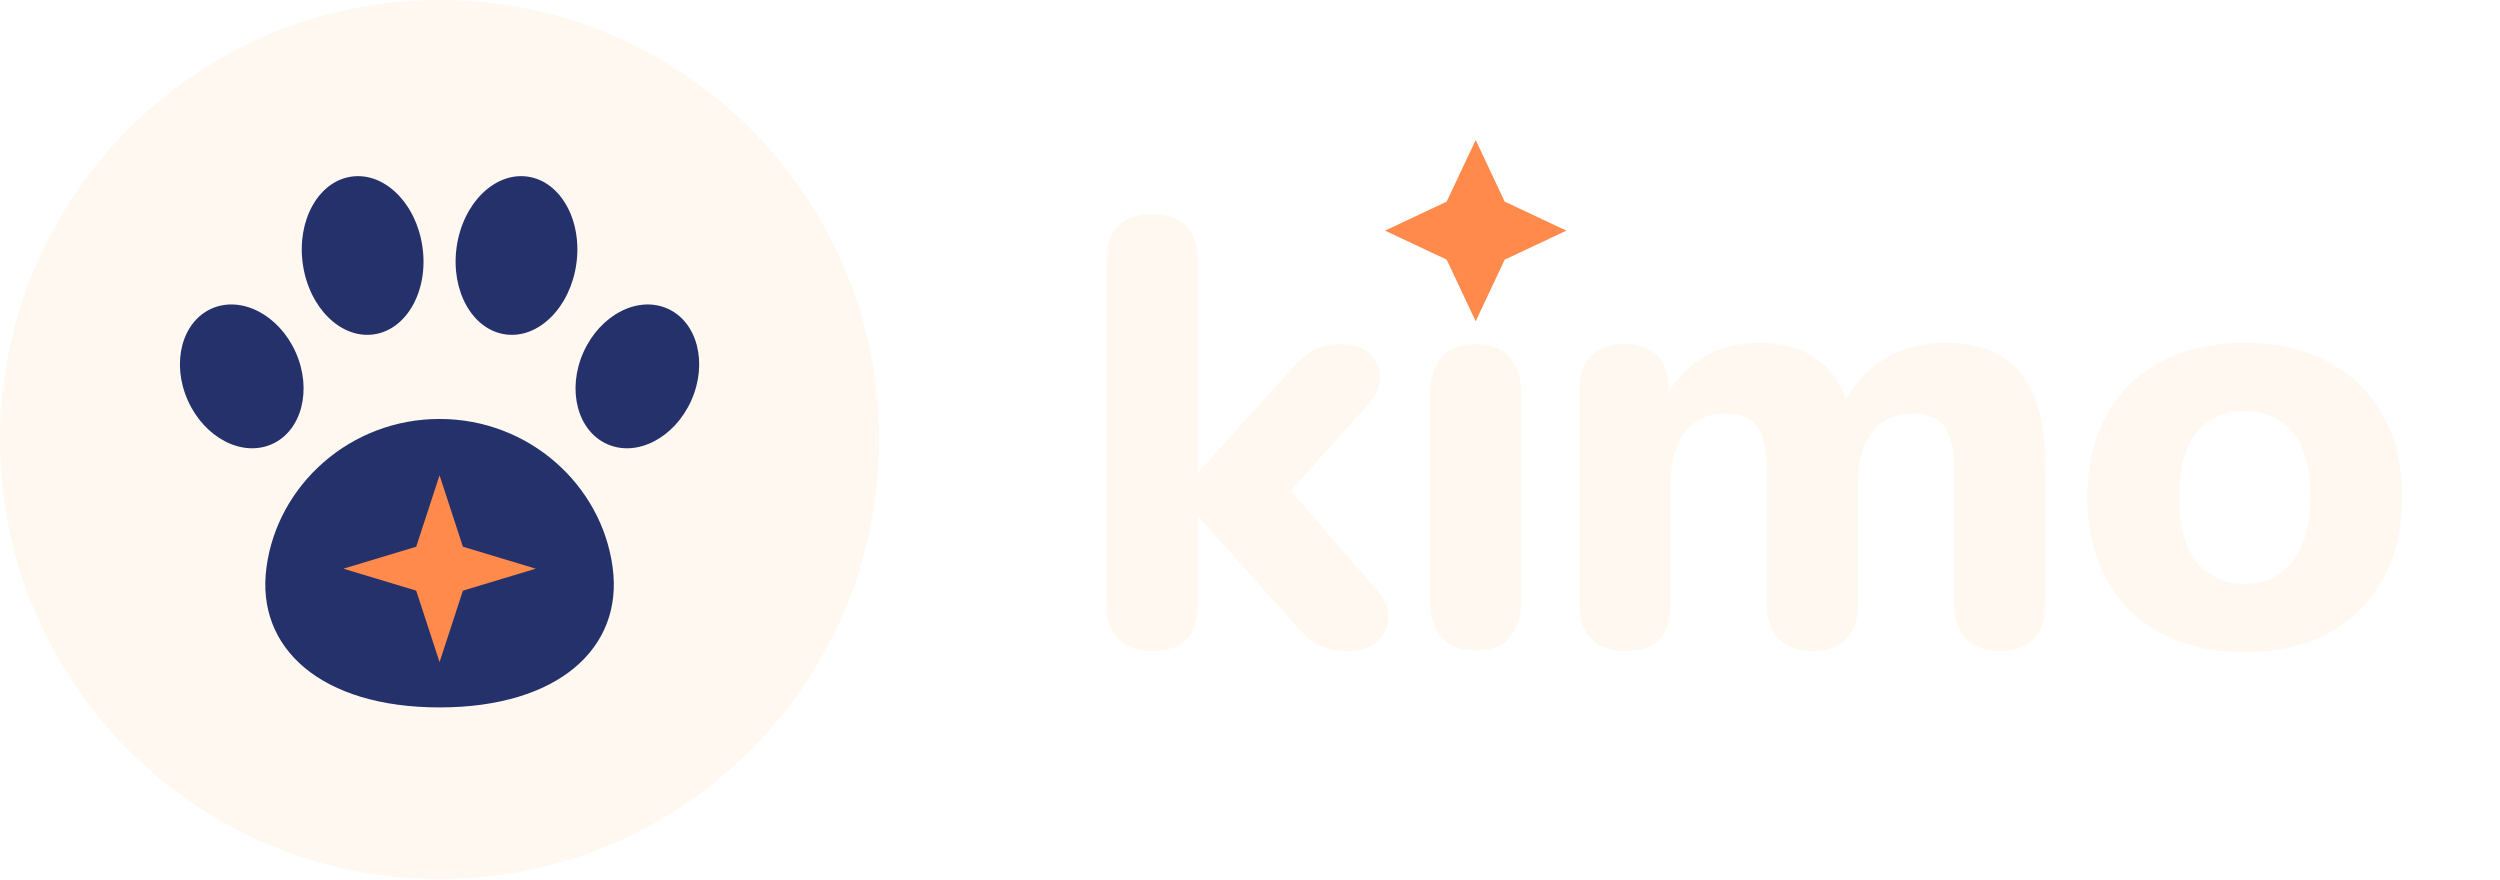
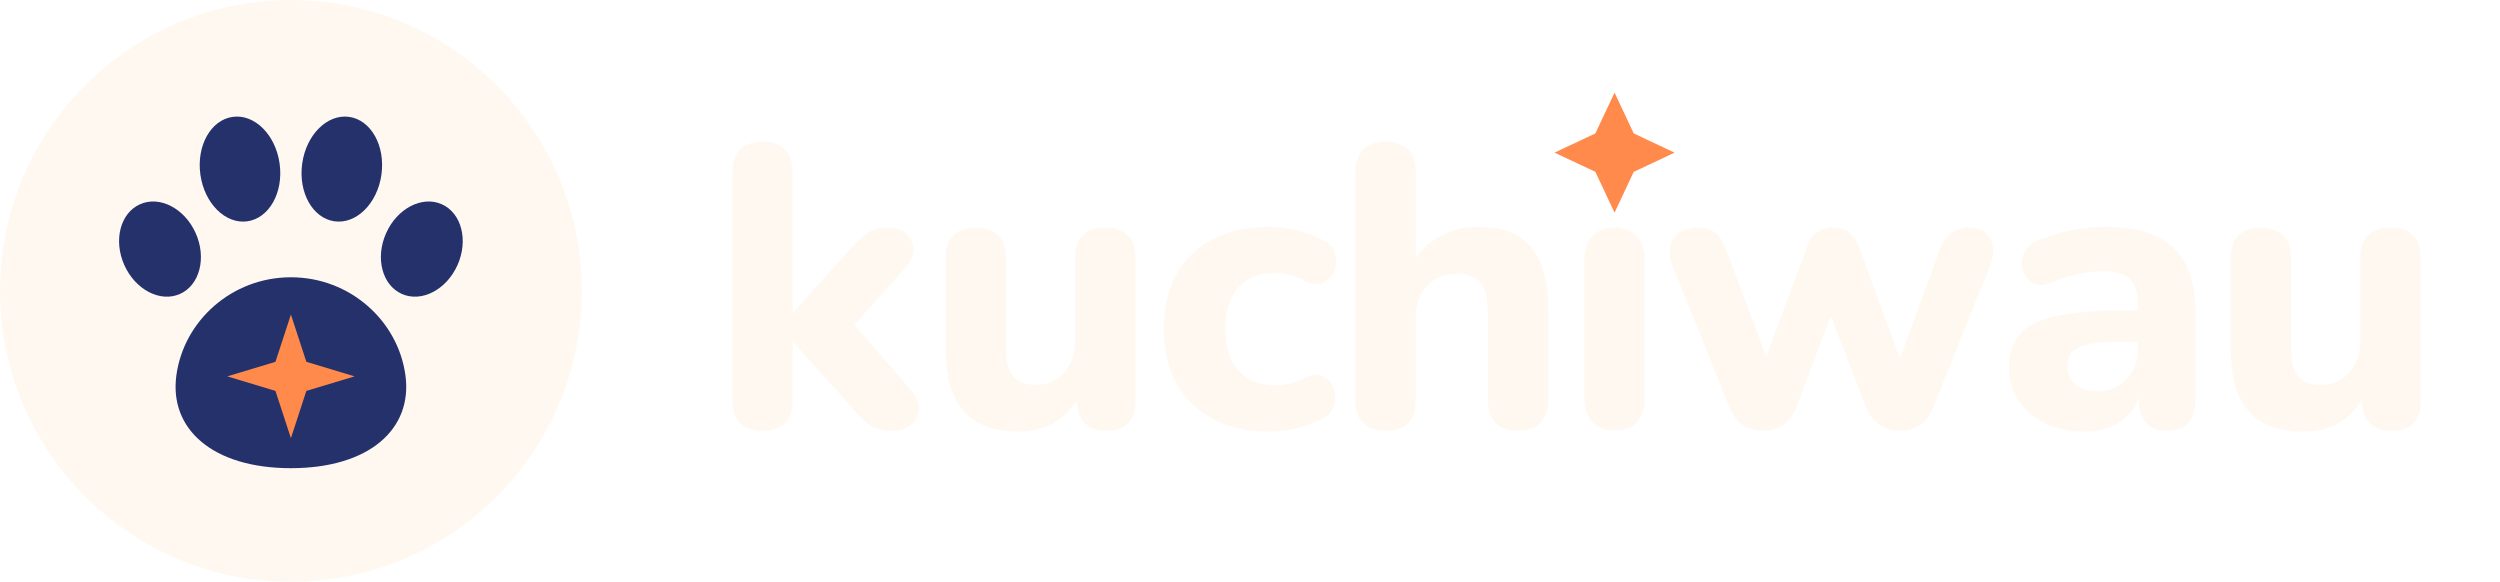
- <svg xmlns="http://www.w3.org/2000/svg" viewBox="0 0 182 64" role="img" aria-label="Kimo">
+ <svg xmlns="http://www.w3.org/2000/svg" viewBox="0 0 275 64" role="img" aria-label="Kuchiwau">
  <circle cx="32" cy="32" r="32" fill="#FFF8F0" />
  <g fill="#24316B">
    <path d="M32 51.5c-8.6 0-13.4-4.3-12.6-10.2.8-6 6.1-10.8 12.6-10.8s11.8 4.8 12.6 10.8c.8 5.9-4 10.2-12.6 10.2z" />
    <ellipse cx="17.6" cy="27.4" rx="4.3" ry="5.4" transform="rotate(-24 17.6 27.4)" />
    <ellipse cx="26.4" cy="18.6" rx="4.4" ry="5.8" transform="rotate(-8 26.4 18.6)" />
    <ellipse cx="37.6" cy="18.6" rx="4.4" ry="5.8" transform="rotate(8 37.6 18.6)" />
    <ellipse cx="46.4" cy="27.4" rx="4.3" ry="5.4" transform="rotate(24 46.4 27.4)" />
  </g>
  <path fill="#FF8A4C" d="M32 34.6l1.7 5.2 5.3 1.6-5.3 1.6L32 48.2l-1.7-5.2-5.3-1.6 5.3-1.6z" />
-   <path fill="#FFF8F0" d="M83.896 47.396Q82.268 47.396 81.41 46.516Q80.552 45.636 80.552 44.008V18.972Q80.552 17.3 81.41 16.442Q82.268 15.584 83.896 15.584Q85.48 15.584 86.338 16.442Q87.196 17.3 87.196 18.972V34.328H87.284L93.664 27.244Q94.632 26.144 95.446 25.594Q96.26 25.044 97.624 25.044Q98.988 25.044 99.714 25.748Q100.44 26.452 100.462 27.442Q100.484 28.432 99.604 29.444L92.872 36.968V34.46L100.352 43.084Q101.188 44.096 101.078 45.108Q100.968 46.12 100.176 46.758Q99.384 47.396 98.152 47.396Q96.656 47.396 95.754 46.824Q94.852 46.252 93.928 45.064L87.284 37.672H87.196V44.008Q87.196 47.396 83.896 47.396ZM107.448 47.352Q105.82 47.352 104.962 46.406Q104.104 45.46 104.104 43.744V28.696Q104.104 26.936 104.962 25.99Q105.82 25.044 107.448 25.044Q109.032 25.044 109.89 25.99Q110.748 26.936 110.748 28.696V43.744Q110.748 45.46 109.912 46.406Q109.076 47.352 107.448 47.352ZM118.328 47.396Q116.7 47.396 115.842 46.516Q114.984 45.636 114.984 44.008V28.388Q114.984 26.76 115.842 25.902Q116.7 25.044 118.24 25.044Q119.824 25.044 120.66 25.902Q121.496 26.76 121.496 28.388V31.204L121.012 29.444Q121.892 27.42 123.74 26.188Q125.588 24.956 128.096 24.956Q130.604 24.956 132.276 26.144Q133.948 27.332 134.652 29.796H134.036Q135.004 27.552 137.006 26.254Q139.008 24.956 141.604 24.956Q144.112 24.956 145.718 25.946Q147.324 26.936 148.116 28.938Q148.908 30.94 148.908 34.02V44.008Q148.908 45.636 148.05 46.516Q147.192 47.396 145.608 47.396Q143.98 47.396 143.122 46.516Q142.264 45.636 142.264 44.008V34.24Q142.264 32.084 141.582 31.094Q140.9 30.104 139.272 30.104Q137.38 30.104 136.324 31.424Q135.268 32.744 135.268 35.164V44.008Q135.268 45.636 134.41 46.516Q133.552 47.396 131.968 47.396Q130.384 47.396 129.504 46.516Q128.624 45.636 128.624 44.008V34.24Q128.624 32.084 127.942 31.094Q127.26 30.104 125.632 30.104Q123.74 30.104 122.684 31.424Q121.628 32.744 121.628 35.164V44.008Q121.628 47.396 118.328 47.396ZM163.396 47.484Q159.92 47.484 157.346 46.12Q154.772 44.756 153.364 42.204Q151.956 39.652 151.956 36.176Q151.956 33.58 152.748 31.512Q153.54 29.444 155.058 27.97Q156.576 26.496 158.688 25.726Q160.8 24.956 163.396 24.956Q166.872 24.956 169.446 26.32Q172.02 27.684 173.45 30.192Q174.88 32.7 174.88 36.176Q174.88 38.816 174.066 40.884Q173.252 42.952 171.756 44.448Q170.26 45.944 168.126 46.714Q165.992 47.484 163.396 47.484ZM163.396 42.512Q164.848 42.512 165.904 41.808Q166.96 41.104 167.576 39.718Q168.192 38.332 168.192 36.176Q168.192 32.964 166.872 31.446Q165.552 29.928 163.396 29.928Q161.988 29.928 160.91 30.588Q159.832 31.248 159.238 32.634Q158.644 34.02 158.644 36.176Q158.644 39.388 159.964 40.95Q161.284 42.512 163.396 42.512Z" />
-   <path fill="#FF8A4C" d="M107.43 10.19L109.542 14.678L114.03 16.79L109.542 18.902L107.43 23.39L105.318 18.902L100.83 16.79L105.318 14.678Z" />
+   <path fill="#FFF8F0" d="M83.896 47.396Q82.268 47.396 81.41 46.516Q80.552 45.636 80.552 44.008V18.972Q80.552 17.3 81.41 16.442Q82.268 15.584 83.896 15.584Q85.48 15.584 86.338 16.442Q87.196 17.3 87.196 18.972V34.328H87.284L93.664 27.244Q94.632 26.144 95.446 25.594Q96.26 25.044 97.624 25.044Q98.988 25.044 99.714 25.748Q100.44 26.452 100.462 27.442Q100.484 28.432 99.604 29.444L92.872 36.968V34.46L100.352 43.084Q101.188 44.096 101.078 45.108Q100.968 46.12 100.176 46.758Q99.384 47.396 98.152 47.396Q96.656 47.396 95.754 46.824Q94.852 46.252 93.928 45.064L87.284 37.672H87.196V44.008Q87.196 47.396 83.896 47.396ZM112.068 47.484Q109.34 47.484 107.536 46.472Q105.732 45.46 104.874 43.414Q104.016 41.368 104.016 38.332V28.388Q104.016 26.716 104.874 25.88Q105.732 25.044 107.316 25.044Q108.9 25.044 109.78 25.88Q110.66 26.716 110.66 28.388V38.508Q110.66 40.444 111.452 41.39Q112.244 42.336 113.96 42.336Q115.852 42.336 117.062 40.994Q118.272 39.652 118.272 37.452V28.388Q118.272 26.716 119.13 25.88Q119.988 25.044 121.572 25.044Q123.2 25.044 124.058 25.88Q124.916 26.716 124.916 28.388V44.008Q124.916 47.396 121.704 47.396Q120.12 47.396 119.284 46.516Q118.448 45.636 118.448 44.008V41.06L119.108 42.776Q118.14 45.02 116.336 46.252Q114.532 47.484 112.068 47.484ZM139.58 47.484Q136.06 47.484 133.442 46.098Q130.824 44.712 129.416 42.16Q128.008 39.608 128.008 36.132Q128.008 33.536 128.8 31.468Q129.592 29.4 131.11 27.948Q132.628 26.496 134.784 25.726Q136.94 24.956 139.58 24.956Q140.944 24.956 142.484 25.286Q144.024 25.616 145.52 26.408Q146.4 26.804 146.73 27.53Q147.06 28.256 146.972 29.026Q146.884 29.796 146.422 30.39Q145.96 30.984 145.256 31.182Q144.552 31.38 143.672 30.94Q142.836 30.456 141.934 30.236Q141.032 30.016 140.24 30.016Q138.92 30.016 137.908 30.434Q136.896 30.852 136.214 31.622Q135.532 32.392 135.158 33.536Q134.784 34.68 134.784 36.176Q134.784 39.08 136.214 40.73Q137.644 42.38 140.24 42.38Q141.032 42.38 141.912 42.182Q142.792 41.984 143.672 41.5Q144.552 41.06 145.256 41.28Q145.96 41.5 146.378 42.094Q146.796 42.688 146.862 43.458Q146.928 44.228 146.598 44.954Q146.268 45.68 145.432 46.076Q143.936 46.824 142.44 47.154Q140.944 47.484 139.58 47.484ZM152.44 47.396Q150.812 47.396 149.954 46.516Q149.096 45.636 149.096 44.008V18.972Q149.096 17.3 149.954 16.442Q150.812 15.584 152.44 15.584Q154.024 15.584 154.882 16.442Q155.74 17.3 155.74 18.972V29.444H155.124Q156.136 27.288 158.138 26.122Q160.14 24.956 162.692 24.956Q165.288 24.956 166.96 25.946Q168.632 26.936 169.468 28.938Q170.304 30.94 170.304 34.02V44.008Q170.304 45.636 169.446 46.516Q168.588 47.396 166.96 47.396Q165.376 47.396 164.518 46.516Q163.66 45.636 163.66 44.008V34.328Q163.66 32.084 162.846 31.094Q162.032 30.104 160.36 30.104Q158.248 30.104 156.994 31.424Q155.74 32.744 155.74 34.944V44.008Q155.74 47.396 152.44 47.396ZM177.62 47.352Q175.992 47.352 175.134 46.406Q174.276 45.46 174.276 43.744V28.696Q174.276 26.936 175.134 25.99Q175.992 25.044 177.62 25.044Q179.204 25.044 180.062 25.99Q180.92 26.936 180.92 28.696V43.744Q180.92 45.46 180.084 46.406Q179.248 47.352 177.62 47.352ZM193.956 47.396Q192.636 47.396 191.712 46.758Q190.788 46.12 190.216 44.712L184.012 29.356Q183.528 28.124 183.704 27.178Q183.88 26.232 184.65 25.638Q185.42 25.044 186.784 25.044Q187.928 25.044 188.676 25.594Q189.424 26.144 189.952 27.684L194.792 40.576H193.78L198.796 27.112Q199.148 26.056 199.83 25.55Q200.512 25.044 201.612 25.044Q202.712 25.044 203.394 25.572Q204.076 26.1 204.472 27.112L209.4 40.576H208.564L213.36 27.508Q213.888 26.1 214.724 25.572Q215.56 25.044 216.528 25.044Q217.76 25.044 218.442 25.66Q219.124 26.276 219.234 27.244Q219.344 28.212 218.86 29.356L212.7 44.712Q212.172 46.076 211.226 46.736Q210.28 47.396 208.96 47.396Q207.684 47.396 206.738 46.736Q205.792 46.076 205.22 44.712L199.94 30.984H202.8L197.652 44.668Q197.124 46.032 196.2 46.714Q195.276 47.396 193.956 47.396ZM229.256 47.484Q226.88 47.484 224.988 46.56Q223.096 45.636 222.04 44.052Q220.984 42.468 220.984 40.488Q220.984 38.112 222.216 36.726Q223.448 35.34 226.22 34.746Q228.992 34.152 233.568 34.152H235.9V37.584H233.612Q231.368 37.584 229.982 37.826Q228.596 38.068 228.002 38.64Q227.408 39.212 227.408 40.224Q227.408 41.456 228.266 42.248Q229.124 43.04 230.752 43.04Q232.028 43.04 233.018 42.446Q234.008 41.852 234.58 40.818Q235.152 39.784 235.152 38.464V33.404Q235.152 31.468 234.272 30.654Q233.392 29.84 231.28 29.84Q230.092 29.84 228.706 30.126Q227.32 30.412 225.648 31.072Q224.68 31.512 223.932 31.27Q223.184 31.028 222.788 30.39Q222.392 29.752 222.392 28.982Q222.392 28.212 222.832 27.486Q223.272 26.76 224.284 26.408Q226.352 25.572 228.178 25.264Q230.004 24.956 231.544 24.956Q234.932 24.956 237.11 25.946Q239.288 26.936 240.388 28.982Q241.488 31.028 241.488 34.24V44.008Q241.488 45.636 240.696 46.516Q239.904 47.396 238.408 47.396Q236.912 47.396 236.098 46.516Q235.284 45.636 235.284 44.008V42.38L235.592 42.644Q235.328 44.14 234.47 45.218Q233.612 46.296 232.292 46.89Q230.972 47.484 229.256 47.484ZM253.424 47.484Q250.696 47.484 248.892 46.472Q247.088 45.46 246.23 43.414Q245.372 41.368 245.372 38.332V28.388Q245.372 26.716 246.23 25.88Q247.088 25.044 248.672 25.044Q250.256 25.044 251.136 25.88Q252.016 26.716 252.016 28.388V38.508Q252.016 40.444 252.808 41.39Q253.6 42.336 255.316 42.336Q257.208 42.336 258.418 40.994Q259.628 39.652 259.628 37.452V28.388Q259.628 26.716 260.486 25.88Q261.344 25.044 262.928 25.044Q264.556 25.044 265.414 25.88Q266.272 26.716 266.272 28.388V44.008Q266.272 47.396 263.06 47.396Q261.476 47.396 260.64 46.516Q259.804 45.636 259.804 44.008V41.06L260.464 42.776Q259.496 45.02 257.692 46.252Q255.888 47.484 253.424 47.484Z" />
+   <path fill="#FF8A4C" d="M177.6 10.19L179.712 14.678L184.2 16.79L179.712 18.902L177.6 23.39L175.488 18.902L171.0 16.79L175.488 14.678Z" />
</svg>
